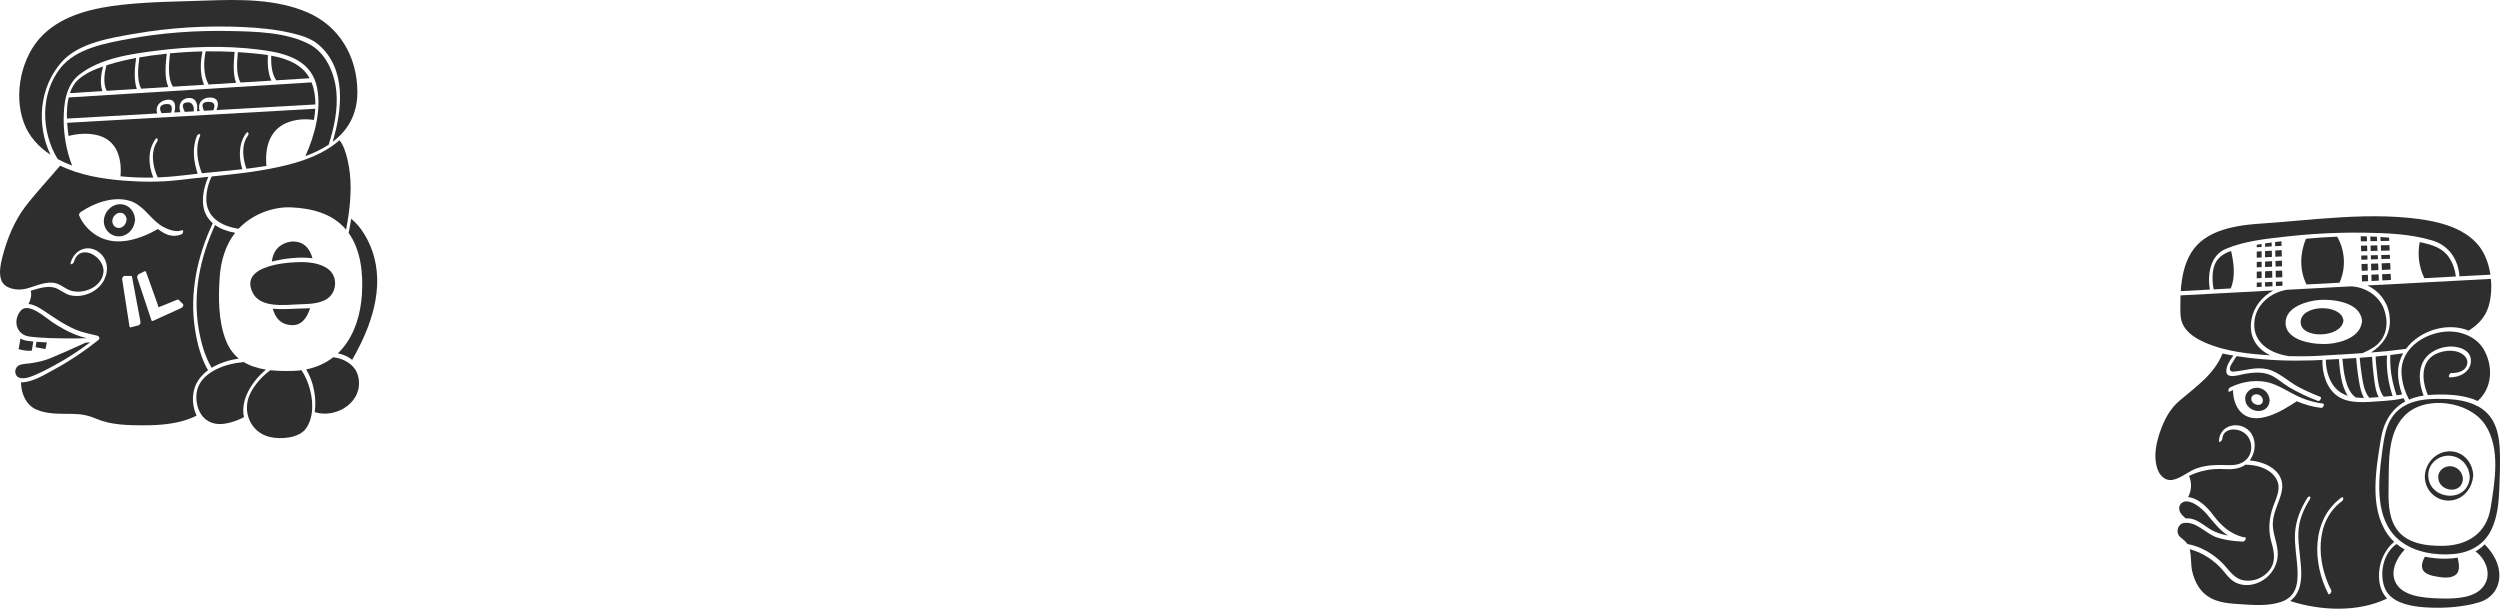
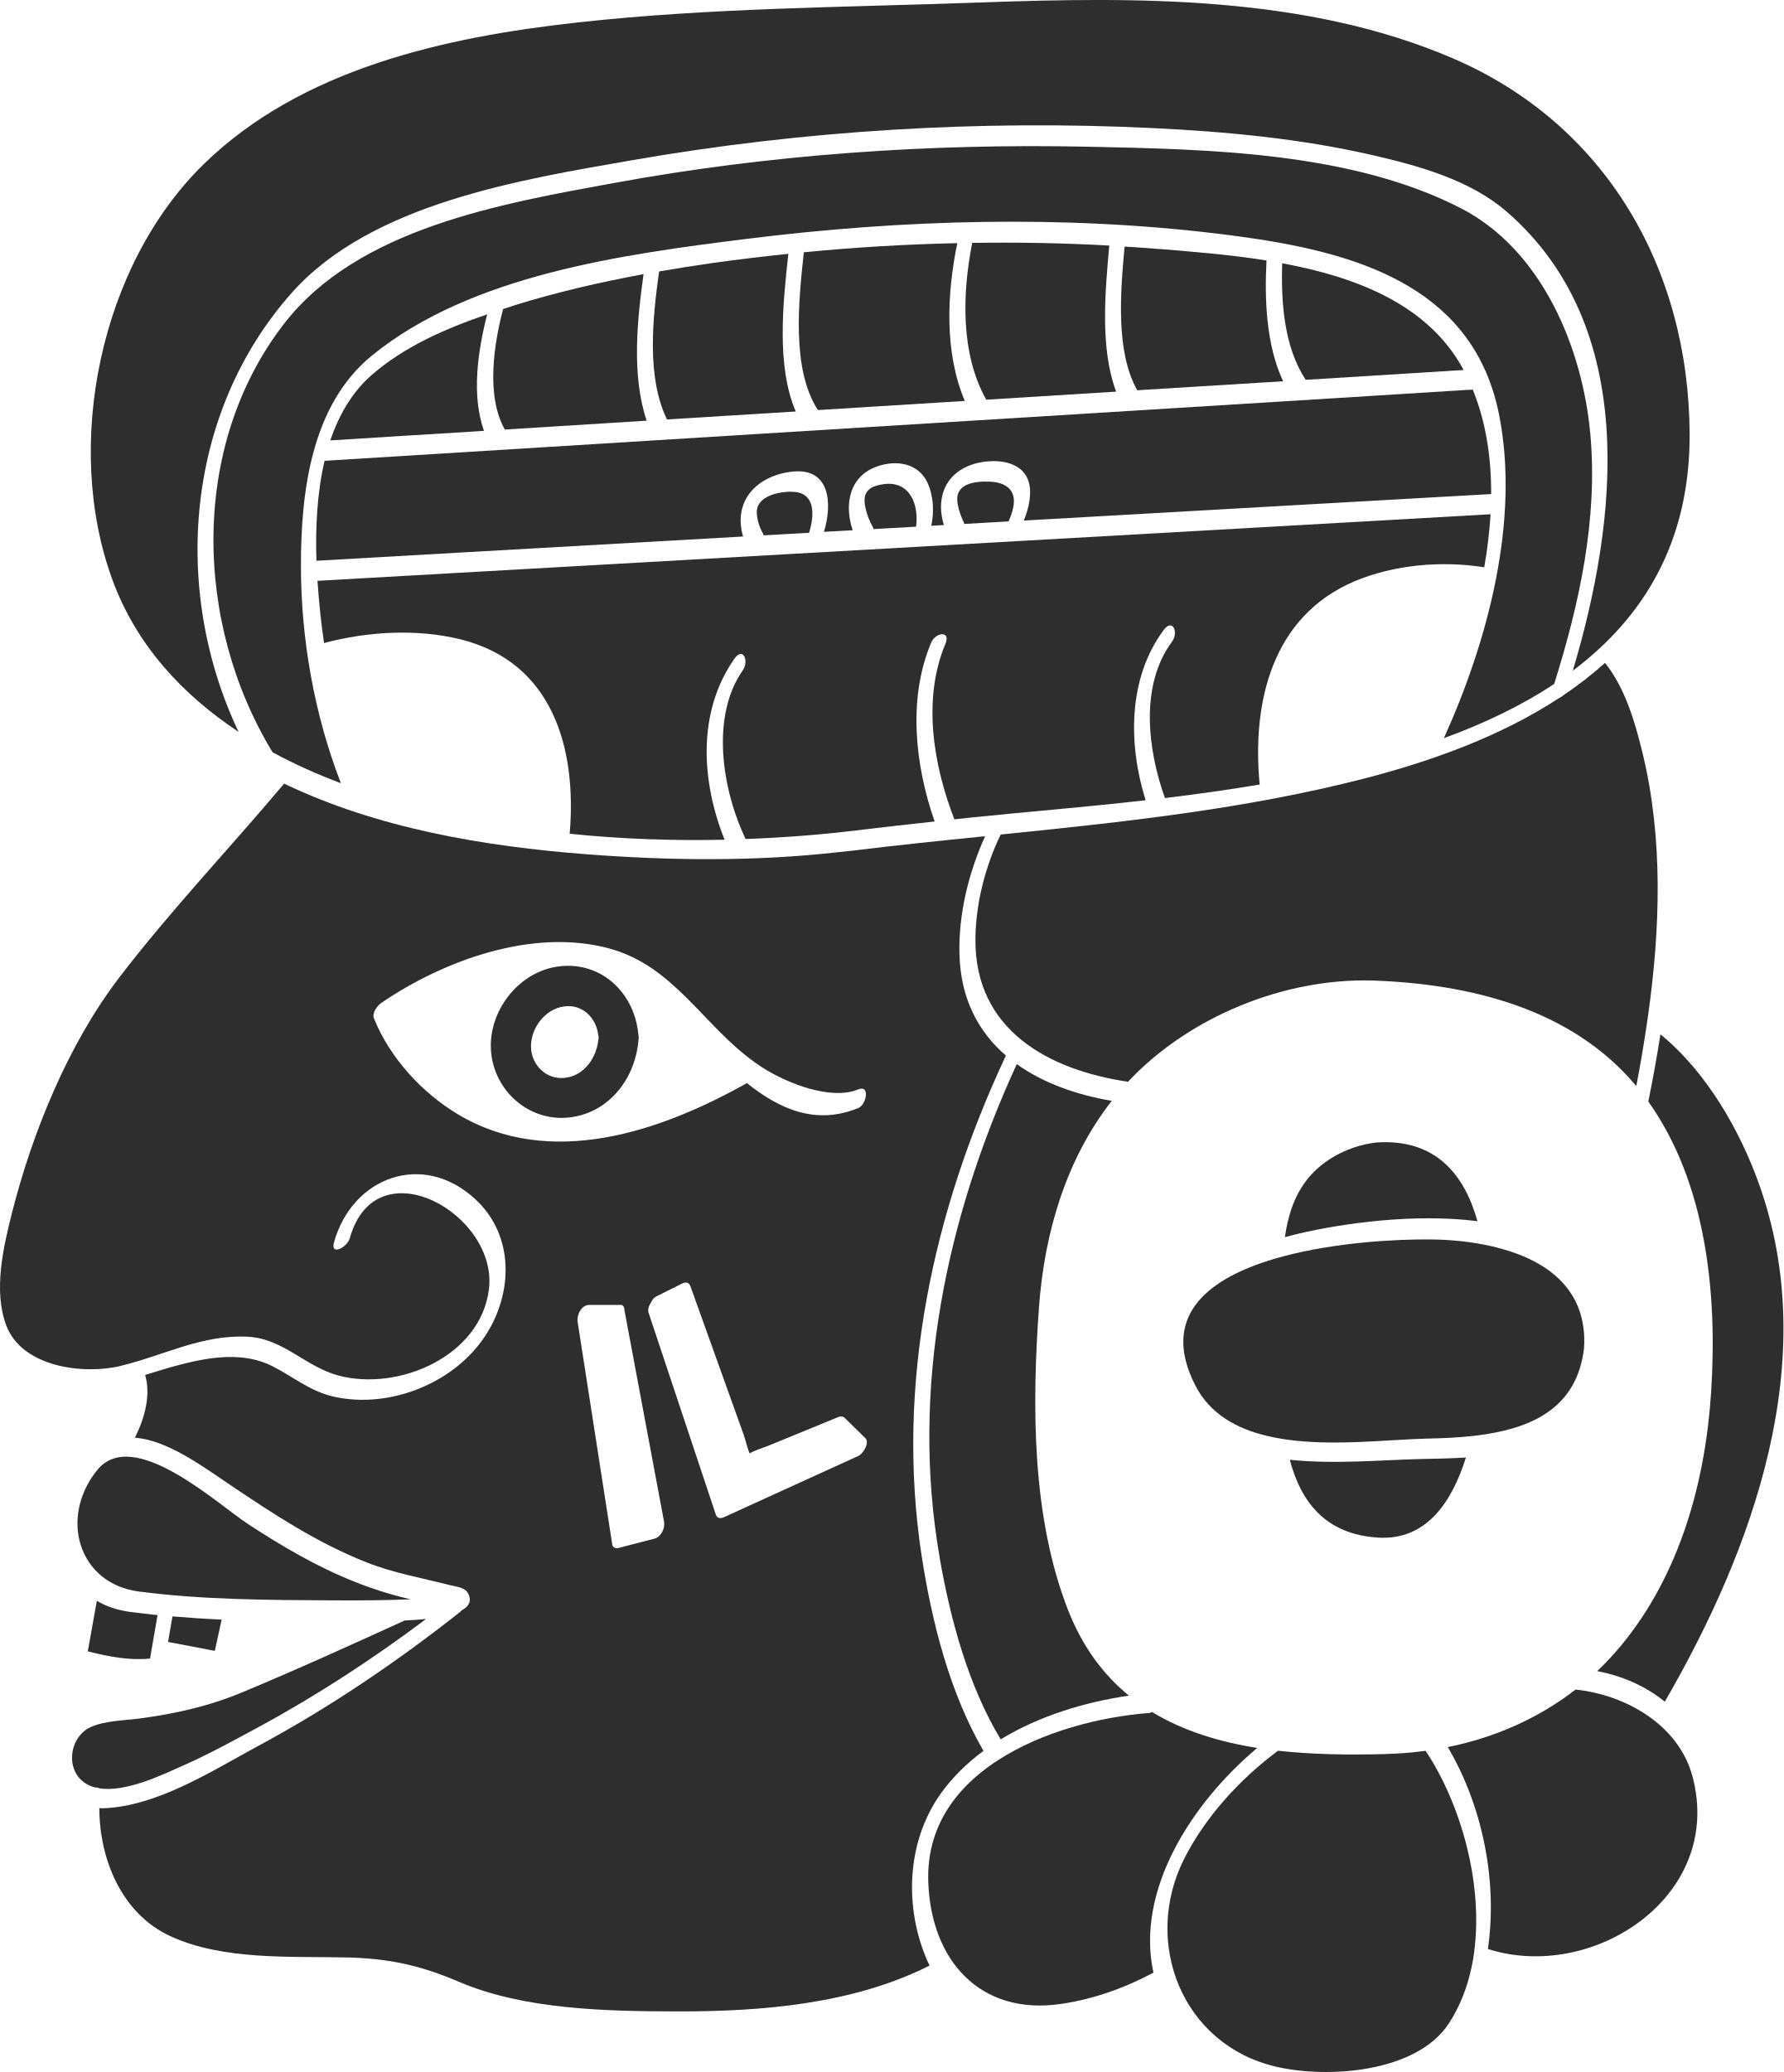
- <svg xmlns="http://www.w3.org/2000/svg" id="Layer_1" version="1.1" viewBox="0 0 1814.68 441.84">
+ <svg xmlns="http://www.w3.org/2000/svg" id="Layer_1" version="1.1" viewBox="0 0 273.81 318.03">
  <defs>
    <style>
      .st0 {
        fill: #2d2e2d;
      }
    </style>
  </defs>
-   <path class="st0" d="M1586.6,376.34c8.44-.85,14.2,6.76,21.38,9.72,2.91,1.22,6.02,2.07,9.22,2.67-5.69-3.72-9.85-8.93-14.69-14.77-3.24-3.91-9.84-9.96-15.36-10.02-4.6-.05-6.82,4.5-4.33,8.39.97,1.53,2.36,2.9,3.79,4.01Z" />
-   <path class="st0" d="M1606.19,198.17c-.38,3.92-.16,8.02.65,11.89,1.21-.07,2.43-.14,3.64-.2,2.91-.16,5.8-.31,8.71-.47,3.64-8.07,2.26-18.78.3-27.21-8.04,2.61-12.46,7.3-13.31,15.99Z" />
-   <path class="st0" d="M1641.64,177.1c-1.17.2-2.36.39-3.53.6v1.78c1.18-.07,2.36-.13,3.53-.2v-2.18Z" />
-   <path class="st0" d="M1641.64,182.37c-1.17.06-2.34.13-3.53.2v4.48c1.18-.06,2.36-.11,3.53-.18v-4.49Z" />
-   <path class="st0" d="M1641.64,189.96c-1.17.07-2.34.13-3.53.18v3.92c1.18-.05,2.36-.09,3.53-.15v-3.95Z" />
-   <path class="st0" d="M1641.64,197.01c-1.17.06-2.34.1-3.53.15v4.83c1.18-.05,2.36-.09,3.53-.14v-4.84Z" />
-   <path class="st0" d="M1638.12,208.4c1.18-.07,2.36-.13,3.53-.2v-3.25c-1.17.05-2.34.09-3.53.15v3.3Z" />
-   <path class="st0" d="M1644.14,176.69v2.45c1.61-.09,3.23-.18,4.84-.28-.02-.94-.03-1.9-.06-2.85-1.6.22-3.2.44-4.78.68Z" />
-   <path class="st0" d="M1644.14,186.74c1.66-.08,3.32-.17,4.99-.25-.03-1.52-.06-3.02-.09-4.53-1.63.09-3.26.18-4.9.28v4.5Z" />
-   <path class="st0" d="M1644.14,193.81c1.7-.07,3.41-.14,5.11-.22-.02-1.33-.05-2.68-.07-4.01-1.69.08-3.37.17-5.05.25v3.98Z" />
-   <path class="st0" d="M1644.14,201.75c1.76-.07,3.5-.15,5.26-.22-.02-1.61-.06-3.22-.09-4.84-1.72.08-3.45.15-5.17.22v4.84Z" />
-   <path class="st0" d="M1644.14,208.08c1.79-.09,3.59-.2,5.39-.29-.02-1.06-.05-2.1-.06-3.16-1.78.08-3.56.15-5.33.22v3.23Z" />
-   <path class="st0" d="M1600.08,248.44c4.3,1.92,8.79,3.44,13.39,4.65h.05c.13.05.24.08.37.1,3.22.84,6.48,1.54,9.78,2.11h.01c.13-.02.25,0,.34.06h.01c7.88,1.36,15.92,2.06,23.75,2.53-9.7-4.77-15.83-13.53-13.46-26.2,1.71-9.12,7.83-16.54,15.77-20.85-14.96.8-29.94,1.6-44.91,2.39-.03.01-.07.01-.1.01-7.43.39-14.87.78-22.3,1.18-.1,2.48-.14,4.98-.13,7.46.02,4.55-.23,9.32,1.78,13.53,3.02,6.31,9.49,10.29,15.65,13.02Z" />
-   <path class="st0" d="M1629.71,421.39c6.08.75,12.42-1.74,16.55-6.21,5.99-6.49,4.76-13.85,2.53-21.54-2.2-7.61-1.92-15.33.22-22.9,2.29-8.14,8.33-16.46,2.42-24.5-4.88-6.64-13.74-8.85-21.56-8.94-4.3,3.16-9.77,3.54-15.5,3.2-9.35-.57-17.43,1.22-25.4,4.91,2.16,5.02,1.84,10.64-.68,15.47t-.01.02c.72,0,1.45.09,2.17.28,6.78,1.8,12.32,7.7,16.39,13.14,5.61,7.48,12.08,13.11,21.29,15.58h.03c.44.02.87.03,1.31.05,1.48.03.15,3.19-1.2,3.16-.36-.01-.7-.02-1.05-.03-.06,0-.1,0-.16-.01-.02,0-.03.01-.06,0-.02,0-.05-.01-.07-.01-5.86-.23-11.85-1.1-17.44-2.84-8.08-2.51-14.8-11.6-23.8-10.65-.01,0-.01.01-.01.01-.07.02-.14.03-.21.03-.03,0-.08-.01-.11-.01s-.08.01-.12.01c-3.92.54-5.87,5.62-3.75,8.98.72,1.16,1.92,1.9,2.93,2.77,1.31,1.1,2.49,2.18,3.39,3.54,9.53,1.67,18.78,7.15,25.48,13.95,5.25,5.32,8.24,11.56,16.4,12.56Z" />
-   <path class="st0" d="M1651.42,175.69c.02,1.01.05,2.02.06,3.03,1.55-.08,3.1-.17,4.64-.25-.02-1.11-.04-2.23-.08-3.34-1.54.18-3.08.37-4.62.56Z" />
-   <path class="st0" d="M1651.54,181.82c.03,1.51.06,3.02.09,4.54,1.56-.08,3.11-.16,4.68-.24-.03-1.53-.07-3.05-.11-4.56-1.55.08-3.1.17-4.65.26Z" />
-   <path class="st0" d="M1651.69,189.44c.02,1.36.05,2.7.08,4.05,1.56-.07,3.14-.13,4.71-.2-.03-1.37-.07-2.72-.1-4.09-1.56.08-3.13.16-4.69.24Z" />
-   <path class="st0" d="M1651.83,196.59c.02,1.61.06,3.23.09,4.84,1.59-.06,3.16-.13,4.75-.2-.03-1.61-.08-3.23-.12-4.84-1.57.07-3.15.13-4.72.2Z" />
-   <path class="st0" d="M1656.81,207.4c-.02-1.02-.05-2.05-.08-3.07-1.59.07-3.17.14-4.76.2.02,1.05.03,2.09.06,3.13,1.6-.08,3.18-.16,4.78-.25Z" />
-   <path class="st0" d="M1698.16,205.21c4.83-10.43,4.17-23.29-1.61-33.3-.02-.05-.03-.09-.05-.14-7.61.31-15.17.85-22.65,1.53-4.47,10.47-4.79,23,.4,33.18,7.96-.41,15.94-.84,23.9-1.26Z" />
-   <path class="st0" d="M1699.38,285.11c1.49.92,3.11,1.63,4.81,2.17,0,.01.01.01.02.01-4.9-7.23-5.84-18.82-6.5-26.68-3.17.17-6.32.33-9.47.49.01,8.98,3.3,19.16,11.14,24.01Z" />
-   <path class="st0" d="M1709.63,288.26c.08.06.14.13.2.21,1.99.24,4.06.35,6.13.35-2.7-4.76-3.46-11.01-4.24-16.16-.64-4.23-1.14-8.5-1.44-12.79-3.32.22-6.63.41-9.95.6t-.01.01c.76,8.87,2.16,22.51,9.32,27.79Z" />
-   <path class="st0" d="M1713.58,171.5c.03,1.23.07,2.46.1,3.7,1.48-.03,2.97-.06,4.45-.09-.02-1.17-.06-2.34-.09-3.53-1.48-.03-2.98-.07-4.46-.08Z" />
-   <path class="st0" d="M1713.77,178.33c.05,1.34.08,2.69.12,4.05,1.48-.03,2.97-.08,4.45-.12-.03-1.33-.07-2.68-.12-4.01-1.48.02-2.97.06-4.45.08Z" />
-   <path class="st0" d="M1713.98,185.49c.02,1.02.06,2.03.08,3.06,1.48-.06,2.95-.1,4.44-.15-.03-1.01-.06-2.01-.08-3.01-1.48.03-2.95.07-4.44.1Z" />
-   <path class="st0" d="M1714.15,191.64c.05,1.64.09,3.29.14,4.93,1.47-.06,2.94-.13,4.41-.18-.05-1.63-.08-3.26-.13-4.9-1.47.06-2.95.1-4.43.15Z" />
-   <path class="st0" d="M1718.91,204.1c-.05-1.54-.08-3.08-.13-4.61-1.47.06-2.93.13-4.4.18.05,1.55.09,3.1.13,4.65,1.47-.08,2.93-.15,4.4-.23Z" />
-   <path class="st0" d="M1719.74,288.72c2.34-.1,4.67-.29,6.87-.47-2.39-4.45-2.91-10.39-3.53-15.01-.63-4.71-1.07-9.48-1.29-14.24-2.72.23-5.45.44-8.17.63-.25.02-.52.03-.78.06.29,3.65.71,7.3,1.25,10.91.89,5.77,1.69,13.17,5.5,17.86.06.08.1.17.14.26Z" />
-   <path class="st0" d="M1720.57,171.65c.02,1.14.06,2.28.09,3.41,1.61-.02,3.22-.06,4.83-.08-.05-1.05-.09-2.08-.14-3.11-1.59-.08-3.18-.16-4.78-.22Z" />
-   <path class="st0" d="M1720.74,178.2c.03,1.33.07,2.67.1,4,1.66-.05,3.31-.08,4.95-.13-.06-1.32-.12-2.64-.17-3.96-1.63.03-3.25.06-4.88.09Z" />
-   <path class="st0" d="M1720.93,185.31c.02,1,.06,2,.08,2.99,1.69-.06,3.38-.11,5.07-.17-.05-.98-.09-1.95-.14-2.93-1.67.03-3.33.08-5.01.12Z" />
-   <path class="st0" d="M1721.09,191.42c.05,1.62.08,3.24.13,4.87,1.74-.08,3.47-.15,5.21-.23-.07-1.61-.14-3.22-.21-4.83-1.71.07-3.41.13-5.13.18Z" />
-   <path class="st0" d="M1726.77,203.69c-.07-1.52-.14-3.02-.21-4.53-1.75.07-3.5.15-5.26.22.04,1.53.08,3.06.13,4.59,1.78-.09,3.56-.18,5.34-.28Z" />
-   <path class="st0" d="M1700.95,233.16c.07-.22.1-.42.08-.62-.01-.06-.03-.11-.03-.17-.01-.06-.02-.13-.03-.17-2.08-11.94-30.82-11.16-30.99,1.53-.16,12.48,29.05,11.7,30.98-.56Z" />
-   <path class="st0" d="M1636.59,231.95c-2.45,15.85,10.15,24.22,24.28,26.47.1.01.2.06.27.09h.03c6.9.2,13.81.17,20.69-.18h.05c8.04-.4,16.09-.86,24.14-1.4,2.92-.2,5.87-.39,8.83-.6,3.98-1.75,7.87-3.59,11.09-6.62,7.07-6.65,7.75-16.9,4.38-25.65-3.72-9.69-13.85-15.95-24.11-16.19-11.07.6-22.12,1.18-33.19,1.77-.18.08-.36.1-.51.02-4.22.23-8.42.45-12.64.68-11.28,1.93-21.5,9.94-23.32,21.62ZM1683.46,217.73c10.07-.79,29.59,1.64,31.01,14.69.06.13.08.31.07.55,0,.13-.01.24-.05.37-1.04,11.28-14.88,15.5-24.39,16.26-9.5.75-31.02-1.7-31.07-15.24-.06-11.53,15.51-15.92,24.43-16.63Z" />
-   <path class="st0" d="M1730.47,287.94c2.05-.15,4.14-.32,6.22-.55-2.63-7.98-4.17-16.57-4.17-25.04,0-1.47.05-2.93.14-4.39-2.76.3-5.53.57-8.3.83.18,3.54.49,7.08.92,10.61.68,5.7,1.14,13.88,5.01,18.56.07,0,.13-.01.18-.01Z" />
-   <path class="st0" d="M1727.9,172.01c.04.98.09,1.95.14,2.93,2.08-.05,4.17-.08,6.26-.11-.03-.78-.07-1.55-.1-2.33-2.09-.18-4.19-.36-6.3-.48Z" />
-   <path class="st0" d="M1728.18,178.06c.06,1.32.12,2.63.17,3.95,2.08-.06,4.16-.1,6.25-.16-.06-1.3-.11-2.61-.17-3.91-2.08.03-4.17.08-6.25.11Z" />
-   <path class="st0" d="M1728.49,185.13c.05.98.08,1.94.13,2.91l6.24-.21c-.05-.95-.08-1.91-.13-2.85-2.08.05-4.16.1-6.24.15Z" />
-   <path class="st0" d="M1728.75,191.15c.07,1.6.14,3.19.21,4.8,2.08-.09,4.15-.18,6.23-.28-.07-1.57-.14-3.16-.21-4.75-2.07.08-4.15.15-6.23.22Z" />
-   <path class="st0" d="M1732.47,203.38c1.01-.06,2.03-.1,3.04-.16-.07-1.48-.13-2.95-.2-4.44-2.07.09-4.14.17-6.22.26.07,1.51.14,3,.21,4.51,1.05-.06,2.1-.11,3.16-.17Z" />
-   <path class="st0" d="M1739.66,286.99c1.33-.18,2.65-.41,3.96-.69-1.97-5.25-3.06-10.93-2.94-16.38.09-4.91,1.44-9.43,3.69-13.45-3.09.45-6.18.85-9.3,1.2-.48,9.91,1.3,20.03,4.57,29.33,0-.01.01-.01.01-.01Z" />
-   <path class="st0" d="M1647.48,290.66c-.24-4.5-3.29-8.31-7.83-9.09-4.86-.82-9.89,2.53-9.93,7.71-.06,10.58,17.13,12.92,17.76,1.38ZM1638.65,286.27c2.23.39,3.8,2.25,3.93,4.49-.29,5.25-8.56,3.33-8.44-1.38.06-2.33,2.4-3.48,4.5-3.11Z" />
-   <path class="st0" d="M1576.9,348.35c3.17-.53,6.22-2.24,9.24-4.03.57-.34,1.14-.69,1.71-1.02,2.08-1.24,4.16-2.41,6.27-3.19,8.35-3.05,16.21-2.64,24.93-2.47,7.64.15,14.66-4.05,15.06-12.3.31-6.39-3.53-11.81-9.79-13.25-5.17-1.18-10.83.51-11.19,6.5-.08,1.29-2.61,3.38-2.48,1.38.84-13.83,19.62-15.09,24.7-3.11,2.26,5.34,1.41,11.76-1.79,16.54-.2.29-.39.57-.6.84,12,.87,26.11,8.03,23.34,22.12-1.53,7.77-5.87,14.36-6.48,22.51-.62,8.38,3.76,15.54,3.55,23.7-.22,9.18-6.37,17.39-14.87,20.65-4.16,1.6-8.8,1.97-13.1.68-5.54-1.67-8.27-5.63-11.82-9.84-6.01-7.11-14.89-13.05-24.16-15.42,1.3,4.99.69,10.83,1.8,15.82,1.56,6.96,4.79,13.62,10.69,17.9,7.68,5.6,17.61,5.77,26.72,6.37,8.91.57,18.57,1.09,27.16-1.83,10.49-3.56,12.31-12.28,11.94-22.41-.32-9.1-2.33-18.16-1.84-27.29.52-9.46,4.01-17.97,9.03-25.91,1.13-1.77,2.92-.75,1.79,1.03-4.57,7.24-7.85,14.87-8.34,23.5-.33,5.95.48,11.87,1.1,17.78,1,9.49,2.63,21.28-3.71,29.38-1,1.28-2.13,2.37-3.36,3.31,22.18,7.12,49.06,8.29,70.26-1.79-5.25-5.76-6.79-13.94-5.29-22.67,1.2-6.88,4.91-13.99,10.47-18.49-1.77-1.67-3.39-3.53-4.83-5.61-13.46-19.56-8.27-47.54-4.76-69.35,1.83-11.41,7.4-21.43,17.62-26.96-.4-.77-.78-1.56-1.13-2.37-5.04,1.2-10.32,1.71-15.49,2.06h-.01c-.14.05-.27.06-.4.02t-.01,0c-.39.03-.77.06-1.15.08-9.77.63-22.38,2.28-30.92-3.69-8.06-5.63-11.29-16.77-10.97-26.28-1.7.08-3.4.16-5.1.25h-.05c-.87.05-1.75.07-2.63.1-15.54.51-31.21-.02-46.63-1.99-2.49-.32-5.14-.67-7.87-1.08-1.06,1.43-2.03,2.92-2.91,4.46-.68,1.2-2.07,3.11-2.03,4.5.08,2.56,1.92,2.37,4.16,2.11,7.65-.84,14.89-3.34,22.66-1.68,8.65,1.85,15.65,9.17,23.43,13.19,5.01,2.6,10.19,4.96,15.48,6.95,1.25.47-.37,3.49-1.72,2.98-7.33-2.75-14.54-6.14-21.27-10.14-4.76-2.83-8.95-7.08-14.17-9-5.83-2.14-12.17-1.51-18.15-.44-3.65.64-13.24,4.18-12.99-2.41.14-3.73,2.75-7.68,5.16-10.91-2.59-.43-5.22-.92-7.86-1.52h-.01c-6.11,15.12-19.08,23.9-31.19,34.2-7.09,6.03-11.11,13.81-14.16,22.58-2.8,8.09-4.8,17.61-2.26,26.03,1.54,5.1,5.37,9.89,11.24,8.91ZM1699.4,361.27c1.82-1.33,1.89,1.52.68,2.4-20.28,14.97-18.46,44.47-7.89,64.81.62,1.21-1.48,3.88-2.14,2.61-11.47-22.09-12.51-53.67,9.35-69.82ZM1618.6,281.34c9.12-4.71,20.86-6.33,30.63-2.93,8.66,3.02,16.03,8.85,24.9,11.72,3.88,1.26,7.95,2.36,12.03,2.79,1.53.16.14,3.29-1.18,3.15-6.07-.64-12.09-2.4-17.82-4.8-10.07,6.65-29.68,19.03-40.68,7.77-3.92-4.01-5.6-10.3-5.61-15.9-.75.32-1.48.68-2.22,1.06-1.82.93-1.22-2.24-.05-2.85Z" />
-   <path class="st0" d="M1782.66,200.71c-.55-4.86-2.29-9.84-4.95-13.81-4.67-6.95-12.17-9.19-19.94-10.87-.45-.1-.91-.18-1.36-.28-1.77,8.75-.56,18.23,3.36,26.18,7.63-.41,15.26-.82,22.89-1.22Z" />
-   <path class="st0" d="M1767.72,405.21c-2.53-.24-5.06-.61-7.55-1.1-.88,1.51-1.6,3.16-1.94,4.84-1.3,6.44,4.23,8.45,9.55,9.41,4.34.79,10.48,1.84,14.41-.87,3.86-2.67,2.73-8.4,1.84-12.26-.02-.14-.02-.29,0-.44-5.36.91-10.94.93-16.31.43Z" />
-   <path class="st0" d="M1746.9,286.43c.54,1.25,1.13,2.47,1.77,3.64,3.43-1.48,6.98-2.39,10.58-2.92-2.68-6.91-3.94-15.25-1.45-22.21,2.86-8.01,11-12.56,19.16-13.33,6.78-.63,16.8,1.91,16.61,10.45-.17,8.02-8.33,11.99-15.35,11.85-1.49-.02-.16-3.17,1.18-3.15,4.24.08,9.64-1.05,11.23-5.62,1.26-3.62-.8-6.64-3.81-8.47-4.75-2.9-11.38-2.42-16.41-.69-13.65,4.68-12.93,19.59-8.07,30.79,2.46-.24,4.94-.34,7.43-.38h.01c9.37-.13,19.96.62,28.68,4.68,10.46-9.23,11.38-24.41,4.98-36.48-2.7-5.1-7.1-8.83-12.22-11.15-1.03-.47-2.11-.88-3.21-1.24-4.22-1.38-8.77-1.87-13.15-1.47-9.46.87-19.03,5.14-25.13,12.04-.92,1.03-1.77,2.14-2.52,3.3-2.76,4.24-4.3,9.26-4.01,14.92.25,4.96,1.47,10.14,3.44,14.87.16.11.24.32.25.57Z" />
-   <path class="st0" d="M1615.63,180.67c13.59-5.79,29.64-7.37,44.16-9,12.65-1.43,25.39-2.31,38.13-2.65.16-.06.32-.07.47-.01,5.99-.16,11.97-.21,17.96-.11,16.39.25,33.64.91,49.43,5.73,11.83,3.61,18.69,13.83,19.47,25.95,7.49-.4,14.97-.79,22.47-1.2-1.18-7.85-3.93-15.38-8.31-20.86-11.63-14.57-32.72-18.53-50.2-20.32-22.24-2.28-44.76-1.01-67,.72-9.94.78-19.87,1.72-29.81,2.54-10.8.87-21.66,1.18-32.27,3.6-9.39,2.14-18.86,5.87-25.56,13.05-6.55,7.01-9.49,16.38-10.85,25.68-.37,2.51-.62,5.01-.78,7.53,7.04-.37,14.09-.75,21.13-1.13-1.85-11.09.23-24.71,11.55-29.53Z" />
-   <path class="st0" d="M1758.55,205.08c-.18.08-.36.1-.51.03-13.23.7-26.45,1.4-39.67,2.1,8.22,3.73,14.35,11.31,15.93,20.66.3,1.8.45,3.53.45,5.18,0,10.15-5.49,17.57-13.7,22.8.75-.05,1.48-.1,2.23-.16h.01c.22-.1.41-.13.57-.05h.01c3.47-.29,6.95-.59,10.43-.94.28-.15.53-.2.7-.07,0,0,0-.01.01-.01,3.82-.39,7.63-.85,11.43-1.38,9.79-13.33,30.07-19.66,45.47-13.24,6.58-4.04,12-9.6,14.42-17.43,1.84-5.94,2.43-13.07,1.73-20.13-9.4.5-18.8,1-28.2,1.5-7.11.38-14.23.75-21.34,1.13Z" />
-   <path class="st0" d="M1803.09,395.56c-1.9,1.86-3.98,3.42-6.18,4.7h-.01c8.8,6.55,12.76,19.52,3.53,27.8-7.62,6.83-21.54,6.61-31.07,6.27-9.92-.33-26.17-1.49-30.79-12.19-3.5-8.1,1.21-17.21,6.95-23.26h0c-2.08-1.16-4.07-2.48-5.91-4-9.68,6.54-12.66,21.34-8.62,31.79,1.01,2.62,2.61,4.76,4.6,6.49.24.02.39.17.46.39,7.02,5.8,18.51,7.06,26.82,7.45,12.08.57,25.01-.36,36.66-3.8,8.49-2.51,14.14-9.25,14.63-18.21.52-9.27-4.31-17.48-10.62-23.87l-.45.45Z" />
-   <path class="st0" d="M1779.86,338.53c-4.91-.84-9.99,2.55-10.02,7.78-.06,10.7,17.3,13.03,17.93,1.39-.24-4.55-3.32-8.4-7.91-9.17Z" />
-   <path class="st0" d="M1776.4,327.7c-9.18.99-16.31,9.32-16.28,18.48.03,10.06,8.79,18.11,18.84,17.1,9.43-.95,15.7-9.16,16.25-18.19.02-.09.03-.2.02-.29.01-.18,0-.32-.03-.44-.69-9.77-8.57-17.76-18.79-16.66ZM1762.61,344.8c.03-9.18,8.87-15.46,17.57-13.74,7.36,1.44,12.22,7.81,12.56,15.12-.93,19.59-30.2,17.16-30.13-1.38Z" />
-   <path class="st0" d="M1797.82,294.5c-.47.18-.75-.03-.87-.43-8.62-4.1-19.14-4.65-28.36-4.54h-.01c-7.14.1-14.3.83-20.8,3.79-.01.01-.02.02-.03.02-.07.02-.15.06-.23.1-.85.39-1.68.82-2.5,1.3-13.12,7.58-14.4,22.25-16.2,35.83-2.64,20.03-4.77,46.3,12.08,60.96.05.02.07.05.1.08.33.3.68.59,1.02.86,10.58,8.47,25.89,10.87,39.07,9.68,11.71-1.07,21.88-6.59,27.19-17.35,4.53-9.2,5.49-19.88,5.91-29.99.37-9.22.72-18.57.36-27.79-.37-9.43-2.02-19.44-8.71-26.6-2.33-2.49-5.05-4.44-8-5.93ZM1807.84,368.79c-2.99,18.55-16.94,27.19-34.69,27.42-12.62.15-27.53-1.78-34.54-13.73-5.16-8.79-4.98-19.73-4.79-29.59.31-16.81-1.13-38.23,11.68-51.24,14.86-15.11,46.83-10.6,58.33,6.56,11.45,17.08,7.07,41.62,4.02,60.59Z" />
-   <path class="st0" d="M14.88,245.7c-.46,2.59-.93,5.17-1.39,7.76,3.2.82,6.3,1.42,9.56,1.11.03-.2.07-.38.1-.57,0-.15.03-.3.07-.45.33-1.88.65-3.77.98-5.65-1.37-.14-2.72-.29-4.09-.47-2.07-.26-3.8-.87-5.23-1.72Z" />
-   <path class="st0" d="M32.99,253.38c.34-1.6.7-3.19,1.05-4.79-2.53-.11-5.05-.28-7.55-.49-.23,1.31-.46,2.61-.68,3.92,2.39.46,4.78.91,7.18,1.37Z" />
-   <path class="st0" d="M63.03,245.47c-2.9-.66-5.73-1.56-8.48-2.65-5.84-2.3-11.26-5.49-16.5-8.92-4.76-3.13-17.64-15.07-23.13-8.24-5.87,7.27-2.88,17.4,6.39,18.62,9.85,1.28,19.94,1.31,29.86,1.36,3.95.02,7.92,0,11.87-.16Z" />
-   <path class="st0" d="M28.25,270.94c4-1.78,7.84-3.9,11.69-5.98,8.89-4.83,17.39-10.39,25.48-16.46-1.09.11-2.21.18-3.29.23-8.3,3.78-16.59,7.56-25.02,11.06-5.09,2.11-10.19,3.25-15.66,3.98-2.39.32-5.32.32-7.54,1.33-3.25,1.47-4.03,6.68-.64,8.71.45.26.94.45,1.47.57.17-.03.32-.01.44.09,4.13.72,9.96-2.15,13.08-3.54Z" />
-   <path class="st0" d="M57.07,57.56c-3.02,2.64-5.03,6.14-6.35,10.04,7.15-.45,14.28-.9,21.43-1.33.71-.05,1.44-.09,2.16-.14-1.94-5.5-.95-12.23.49-17.88-6.34,2.16-12.73,4.94-17.73,9.31Z" />
-   <path class="st0" d="M79.02,46.86c-.59.18-1.17.38-1.77.57-1.39,5.29-2.68,13.27.26,18.5,7.26-.45,14.51-.91,21.78-1.36-2.33-6.9-1.47-15.36-.48-22.49-6.68,1.23-13.31,2.76-19.79,4.77Z" />
-   <path class="st0" d="M109.59,40.34c-2.79.4-5.6.84-8.39,1.32-1.01,7.22-1.95,16.24,1.21,22.72,6.58-.4,13.18-.82,19.77-1.22-3.03-7.02-1.94-16.81-1.14-24.2-3.83.4-7.64.85-11.45,1.38Z" />
-   <path class="st0" d="M116.2,78.55c-.01,1.13.39,2.37.93,3.3.06.1.09.21.11.32,2.32-.13,4.65-.26,6.98-.39.74-2.33,1.11-5.88-2.07-6.26-2.02-.23-5.92.45-5.95,3.03Z" />
-   <path class="st0" d="M135.58,74.33c-2.34.34-3.21,1.33-2.7,3.62.22,1.02.61,2.05,1.13,2.94.06.09.09.21.11.32,2.17-.13,4.36-.25,6.53-.37.45-3.39-.93-7.12-5.07-6.52Z" />
-   <path class="st0" d="M123.42,38.72c-.83,7.57-1.9,17.98,2.16,24.22,7.52-.46,15.03-.93,22.55-1.4-3.14-7.42-2.77-16.41-1.15-24.22-7.87.17-15.73.64-23.56,1.4Z" />
-   <path class="st0" d="M18.47,209.66c6.7-1.59,12.5-4.87,19.66-4.48,5.36.29,8.83,4.62,13.84,5.95,9.23,2.46,21.83-2.96,23.1-13.23,1.44-11.57-17.36-22.16-21.36-7.84-.39,1.39-3.02,2.77-2.42.62,2.8-10.02,13.65-14.09,21.73-6.58,6,5.57,5.77,14.45,1.48,20.95-4.77,7.26-14.62,11.2-23.13,9.35-3.65-.78-6.25-3.02-9.49-4.68-4.36-2.24-9.48-1.48-14.09-.29-1.92.49-3.73,1.07-5.5,1.61.92,3.13-.1,6.7-1.57,9.64,4.96.33,10.46,4.44,14.78,7.34,6.61,4.46,13.33,8.85,20.79,11.79,4.13,1.63,8.35,2.36,12.62,3.45.77.2,2.38.36,2.85,1.13.77,1.23.3,2.13-.85,2.77-.08.09-.16.17-.24.24-9.72,7.67-20.03,14.66-30.94,20.54-7.16,3.85-15.59,9.35-23.96,9.61-.17.01-.33-.02-.51-.02.02,7.89,3.44,16.2,10.88,19.64,8.16,3.76,18.39,3.07,27.16,3.28,6.45.15,11.28,1.22,17.1,3.71,10.07,4.32,22.8,4.55,33.56,4.57,12.93.03,27.03-1.11,38.77-7.04-.1-.21-.21-.4-.3-.61-3.62-8.19-3.29-18.26,1.93-25.67,1.82-2.57,4.08-4.78,6.64-6.67-5.21-8.96-7.94-19.85-9.49-29.9-4.05-26.37,1.71-52.89,12.93-76.82-4.22-3.64-6.96-8.72-7.13-15.57-.16-6.09,1.39-12.48,3.94-18.1-6.84.69-13.66,1.39-20.46,2.23-.7.08-1.41.14-2.11.22-12.72,1.45-25.86,1.3-38.6.32-15.69-1.2-32.09-3.96-46.45-10.84-8.37,9.95-17.47,19.5-25.35,29.81-7.83,10.25-13.32,23.77-16.46,36.19-1.32,5.25-2.85,11.89-.84,17.18,2.41,6.34,11.68,7.57,17.5,6.21ZM100.47,236.17c-1.85.47-3.7.95-5.56,1.44-.38.09-.84-.09-.9-.53-1.77-11.39-3.55-22.79-5.32-34.19-.16-1.05.57-2.6,1.79-2.6h4.77c.15-.02.29.01.39.13.17.14.24.37.23.64,2.02,10.84,4.06,21.69,6.09,32.52.18.99-.46,2.32-1.49,2.59ZM131.81,223.46c-6.9,3.14-13.79,6.29-20.67,9.42-.51.22-1.02.21-1.23-.4l-10.34-31.03c-.15-.45.07-1.08.42-1.6.18-.38.45-.7.76-.85,1.33-.67,2.68-1.33,4.02-2.01.49-.25,1.01-.18,1.22.39,2.73,7.63,5.47,15.26,8.21,22.88.29.82.51,1.93.9,2.82.85-.51,1.96-.8,2.88-1.18,3.54-1.45,7.09-2.91,10.64-4.36.44-.18.72-.23,1.09.11,1.05,1.03,2.09,2.06,3.14,3.08.74.71-.36,2.41-1.03,2.72ZM58.6,153.9c9.65-6.56,23.23-11.45,34.84-8.35,10.03,2.67,14.51,11.86,22.48,17.53.01.01.03.01.05.03.34.24.68.48,1.03.71,3.96,2.54,10.65,5.09,14.74,3.4,1.9-.79,1.29,2.33.06,2.84-6.5,2.68-12.08.22-17.12-3.82-13.26,7.46-30.22,13.27-44.39,4.78-5.52-3.31-10.42-8.65-12.86-14.68-.36-.88.52-2,1.17-2.45Z" />
-   <path class="st0" d="M87.39,171.52c6.19-.69,10.2-6.07,10.65-11.97.02-.1.03-.21.02-.31.01-.2-.01-.33-.05-.46-.55-6.23-5.54-11.23-12.12-10.46-5.95.7-10.57,6.34-10.53,12.27.06,6.39,5.56,11.64,12.02,10.93ZM91.86,158.9c.03.1.06.22.06.36s-.02.28-.06.41c-.31,2.77-2.21,5.46-5.15,5.77-2.86.31-5.15-2-5.18-4.8-.03-2.85,2.17-5.77,5.06-6.16,2.86-.4,4.96,1.75,5.27,4.42Z" />
-   <path class="st0" d="M146.98,76.92c.09,1.07.59,2.47.97,3.18.05.1.08.21.09.32,2.28-.13,4.54-.25,6.8-.39.08-.16.17-.39.2-.45.29-.72.53-1.47.61-2.24.23-2.36-1.49-3.32-3.67-3.41-2.21-.09-5.24.23-5,2.99Z" />
-   <path class="st0" d="M144.29,239.22c1.65,9.38,4.36,19.49,9.35,27.75,5.91-3.6,12.95-5.73,19.69-6.71-3.9-3.18-7.11-7.44-9.34-13.12-5.61-14.33-5.55-31.42-4.47-46.51.83-11.35,4.13-22.66,11.17-31.66-5.42-.93-10.53-2.73-14.58-5.64-10.89,23.7-16.38,49.93-11.81,75.89Z" />
-   <path class="st0" d="M149.27,37.27c-1.55,7.87-1.79,17.04,2.15,24.08,6.65-.41,13.3-.83,19.95-1.24-2.53-6.71-1.67-15.53-1.06-22.42-6.99-.39-14.02-.52-21.04-.41Z" />
-   <path class="st0" d="M193.04,268.29c-5.86-.92-11.38-2.61-16.17-5.52-.15.09-.31.15-.48.16-7.48.57-16.41,2.85-23.24,7.29-.13.1-.26.2-.39.25-6.17,4.14-10.5,10.11-10.24,18.32.39,12.09,7.93,20.55,20.24,18.81,4.94-.69,9.89-2.44,14.33-4.82-2.76-12.68,5.9-26.08,15.95-34.5Z" />
-   <path class="st0" d="M178.23,38.24c-1.85-.16-3.71-.26-5.57-.39-.64,7.09-1.39,16.11,1.94,22.05,7.47-.46,14.93-.92,22.4-1.38-2.61-5.57-2.86-12.56-2.55-18.54-5.63-.9-11.26-1.33-16.21-1.75Z" />
-   <path class="st0" d="M224.72,56.8c-5.38-10.04-16.46-14.28-27.86-16.39-.2,6.06.31,12.91,3.61,17.89,8.08-.51,16.16-1.01,24.25-1.51Z" />
-   <path class="st0" d="M212.72,269.23c-5.49.14-11.1.09-16.5-.51-5.85,4.33-11.19,10.18-14.45,16.66-6.41,12.81-.26,28.44,14.08,31.82,7.93,1.86,21.62.97,26.59-6.62,1.71-2.61,2.85-5.57,3.51-8.73.15-.71.28-1.42.37-2.16h0c1.45-10.64-2.1-22.96-7.45-30.96-2.02.28-4.08.44-6.15.49Z" />
-   <path class="st0" d="M146.53,125.76c.93-.09,1.86-.2,2.79-.3,7.71-.8,16.87-1.53,26.57-2.63-2.67-8.55-2.76-18.69,2.78-26.14,1.38-1.85,2.31.39,1.28,1.79-4.98,6.69-3.75,16.63-1.09,24.01,4.77-.57,9.65-1.25,14.54-2.07-1.21-12.6,1.88-25.83,14.59-31.21,6.06-2.55,13.35-3.17,19.89-2.14.47-2.71.8-5.44.97-8.14-7.49.43-14.99.85-22.48,1.28-52.54,2.98-105.08,5.95-157.62,8.94.12,1.8.28,3.54.45,5.17.15,1.45.34,2.92.56,4.38,6.69-1.79,14.31-2.22,20.98-.56,14.11,3.52,17.85,16.69,16.73,29.83,7.89.82,15.87,1.09,23.78.92-3.57-8.95-4.25-19.56,1.52-27.8,1.33-1.88,2.26.38,1.28,1.79-4.91,6.99-3.27,18.12.43,25.9,5.71-.21,11.37-.64,16.9-1.31,4.03-.49,8.08-.94,12.12-1.38-3.02-8.65-4.14-18.86-.54-27.44.68-1.62,3.08-1.92,2.18.2-3.55,8.48-1.83,18.64,1.39,26.91Z" />
-   <path class="st0" d="M228.94,75.84c.02-5.63-.8-11.08-2.83-16.05-7.23.45-14.47.9-21.7,1.36-51.53,3.19-103.05,6.39-154.57,9.58-1.16,4.94-1.41,10.3-1.25,15.34,7.49-.43,14.97-.85,22.46-1.28,14.34-.82,28.69-1.63,43.04-2.44-.34-1.17-.47-2.4-.29-3.59.62-3.96,4.32-6.06,8.04-6.39,5.72-.49,5.93,5.11,4.67,9.26,1.47-.08,2.94-.16,4.41-.24-1.31-3.85-.61-8.32,3.84-9.83,2.93-.99,6.23-.47,7.63,2.51.94,1.99,1.05,4.46.6,6.63.64-.03,1.29-.07,1.93-.11-.37-1.2-.53-2.46-.39-3.69.43-3.82,3.61-5.83,7.21-6.09,3.32-.25,6.4.98,6.42,4.68,0,1.48-.39,3-.98,4.41,23.93-1.36,47.84-2.71,71.76-4.07Z" />
-   <path class="st0" d="M238.62,104.96c3.88-12.35,6.71-25.27,5.55-38.29-1.2-13.3-7.45-28.34-19.92-34.73-16.81-8.62-38.69-9.03-57.14-9.42-24.37-.52-48.99,1.18-72.97,5.59-17.17,3.15-39.18,6.92-50.52,21.58-14.46,18.7-13.85,45.9-1.76,65.78,3.38,1.83,6.91,3.4,10.49,4.75-4.09-10.5-6.14-22.23-6.14-33.34.01-11.41,1.57-24.78,10.99-32.38,15.24-12.35,38.57-15.47,57.32-17.82,23.95-3,48.63-3.71,72.62-.79,16.24,1.98,34.05,5.61,40.89,20.97.05.06.08.14.1.22.86,2,1.56,4.18,2.03,6.6,3.2,16.19-1.7,34.65-8.48,49.62,6.14-2.24,11.87-4.96,16.93-8.32Z" />
-   <path class="st0" d="M173.2,166.04c.09-.1.17-.2.26-.29,9.27-9.72,23.71-15.63,37.22-15.25h.03c15,.51,30.6,4.33,40.51,16.2.63-3.31,1.21-6.64,1.69-10.02v-.03c.03-.18.07-.38.09-.57,1.91-13.46,2.37-27.28-.8-40.42-1.11-4.61-2.68-10.08-5.78-13.91-2,1.79-4.13,3.45-6.38,4.95-.18.18-.38.31-.59.39-8.98,5.9-19.61,9.72-29.88,12.38-18.3,4.72-37.12,6.71-55.93,8.62-2.39,4.94-3.86,10.71-3.88,16.15-.06,13.79,11.12,19.98,23.43,21.8Z" />
-   <path class="st0" d="M36.64,112.34c-10.38-21.85-8.15-49.13,8.23-67.47,12.22-13.68,35.21-17.32,52.24-20.29,26.26-4.57,53.3-6.21,79.91-4.92,11.29.55,22.66,1.61,33.69,4.15,7.12,1.64,15.01,3.8,20.65,8.71,20.29,17.64,17.08,47.15,10.11,70.43,10.93-8.22,18.02-19.81,17.94-36.39-.13-25.31-12.87-47.53-36.36-57.61C200.57-.71,174.56-.48,150.55.38c-20.6.75-41.46.8-61.98,3.08-20.23,2.24-42.28,7.07-57.33,21.78-15.81,15.46-21.57,43.04-13.97,63.76,3.69,10.06,10.79,17.66,19.38,23.34Z" />
-   <path class="st0" d="M241.9,259.33c-5.76,4.46-12.46,7.38-19.62,8.83,5.3,8.98,7.68,20.49,6.16,30.99,16.11,5.15,36.31-8.09,31.41-26.48-2.1-7.88-10.19-12.53-17.95-13.34Z" />
-   <path class="st0" d="M198.03,224.07c1.68,6.41,5.46,11.48,13.63,11.94,7.4.41,11.26-5.52,13.41-12.3-2.34.16-4.75.18-7.15.24-5.57.13-13.03.83-19.89.11Z" />
-   <path class="st0" d="M226.84,187.46c-2-7.19-6.42-12.64-15.35-12.11-.02,0-.05.01-.08.01-3.45.38-6.91,1.88-9.42,4.27-2.91,2.76-4.17,6.38-4.71,10.27.71-.2,1.44-.38,2.15-.55,6.77-1.59,17.82-3.13,27.42-1.9Z" />
-   <path class="st0" d="M228.21,220.12c7.39-1.15,13.95-4.29,14.99-13.2.56-8.85-5.5-13.3-12.79-15.28-.91-.26-1.84-.47-2.78-.64-2.7-.52-5.47-.74-8.06-.76-5.26-.05-14.51.45-22.56,2.6-.8.21-1.59.44-2.37.69-9.52,3.05-16.43,8.73-11.12,19.12,2.23,4.36,6.3,6.63,11.07,7.76.91.21,1.84.39,2.79.53,7.4,1.07,15.87.01,21.73-.13,2.23-.05,4.57-.14,6.87-.39.75-.08,1.49-.17,2.23-.29Z" />
-   <path class="st0" d="M254.93,158.75c-.54,3.48-1.18,6.93-1.86,10.33,8.95,12.56,10.61,29.6,9.64,44.57-.88,13.84-4.82,28.02-13.78,38.87-1.17,1.41-2.41,2.75-3.71,3.98,3.94.74,7.5,2.36,10.38,4.69,13.65-23.59,24.1-52.46,14.48-79.41-2.96-8.31-8.09-17.26-15.15-23.02Z" />
+   <path class="st0" d="M14.87,245.7c-.46,2.59-.93,5.17-1.39,7.76,3.2.82,6.3,1.42,9.56,1.11.03-.2.07-.38.1-.57,0-.15.03-.3.07-.45.33-1.88.65-3.77.98-5.65-1.37-.14-2.72-.29-4.09-.47-2.07-.26-3.8-.87-5.23-1.72h0Z" />
+   <path class="st0" d="M32.98,253.38c.34-1.6.7-3.19,1.05-4.79-2.53-.11-5.05-.28-7.55-.49-.23,1.31-.46,2.61-.68,3.92,2.39.46,4.78.91,7.18,1.37h0Z" />
+   <path class="st0" d="M63.02,245.47c-2.9-.66-5.73-1.56-8.48-2.65-5.84-2.3-11.26-5.49-16.5-8.92-4.76-3.13-17.64-15.07-23.13-8.24-5.87,7.27-2.88,17.4,6.39,18.62,9.85,1.28,19.94,1.31,29.86,1.36,3.95.02,7.92,0,11.87-.16h0Z" />
+   <path class="st0" d="M28.24,270.94c4-1.78,7.84-3.9,11.69-5.98,8.89-4.83,17.39-10.39,25.48-16.46-1.09.11-2.21.18-3.29.23-8.3,3.78-16.59,7.56-25.02,11.06-5.09,2.11-10.19,3.25-15.66,3.98-2.39.32-5.32.32-7.54,1.33-3.25,1.47-4.03,6.68-.64,8.71.45.26.94.45,1.47.57.17-.03.32-.01.44.09,4.13.72,9.96-2.15,13.08-3.54h0Z" />
+   <path class="st0" d="M57.06,57.56c-3.02,2.64-5.03,6.14-6.35,10.04,7.15-.45,14.28-.9,21.43-1.33.71-.05,1.44-.09,2.16-.14-1.94-5.5-.95-12.23.49-17.88-6.34,2.16-12.73,4.94-17.73,9.31Z" />
+   <path class="st0" d="M79.01,46.86c-.59.18-1.17.38-1.77.57-1.39,5.29-2.68,13.27.26,18.5,7.26-.45,14.51-.91,21.78-1.36-2.33-6.9-1.47-15.36-.48-22.49-6.68,1.23-13.31,2.76-19.79,4.77h0Z" />
+   <path class="st0" d="M109.58,40.34c-2.79.4-5.6.84-8.39,1.32-1.01,7.22-1.95,16.24,1.21,22.72,6.58-.4,13.18-.82,19.77-1.22-3.03-7.02-1.94-16.81-1.14-24.2-3.83.4-7.64.85-11.45,1.38Z" />
+   <path class="st0" d="M116.19,78.55c-.01,1.13.39,2.37.93,3.3.06.1.09.21.11.32,2.32-.13,4.65-.26,6.98-.39.74-2.33,1.11-5.88-2.07-6.26-2.02-.23-5.92.45-5.95,3.03Z" />
+   <path class="st0" d="M135.57,74.33c-2.34.34-3.21,1.33-2.7,3.62.22,1.02.61,2.05,1.13,2.94.06.09.09.21.11.32,2.17-.13,4.36-.25,6.53-.37.45-3.39-.93-7.12-5.07-6.52h0Z" />
+   <path class="st0" d="M123.41,38.72c-.83,7.57-1.9,17.98,2.16,24.22,7.52-.46,15.03-.93,22.55-1.4-3.14-7.42-2.77-16.41-1.15-24.22-7.87.17-15.73.64-23.56,1.4h0Z" />
+   <path class="st0" d="M18.46,209.66c6.7-1.59,12.5-4.87,19.66-4.48,5.36.29,8.83,4.62,13.84,5.95,9.23,2.46,21.83-2.96,23.1-13.23,1.44-11.57-17.36-22.16-21.36-7.84-.39,1.39-3.02,2.77-2.42.62,2.8-10.02,13.65-14.09,21.73-6.58,6,5.57,5.77,14.45,1.48,20.95-4.77,7.26-14.62,11.2-23.13,9.35-3.65-.78-6.25-3.02-9.49-4.68-4.36-2.24-9.48-1.48-14.09-.29-1.92.49-3.73,1.07-5.5,1.61.92,3.13-.1,6.7-1.57,9.64,4.96.33,10.46,4.44,14.78,7.34,6.61,4.46,13.33,8.85,20.79,11.79,4.13,1.63,8.35,2.36,12.62,3.45.77.2,2.38.36,2.85,1.13.77,1.23.3,2.13-.85,2.77-.08.09-.16.17-.24.24-9.72,7.67-20.03,14.66-30.94,20.54-7.16,3.85-15.59,9.35-23.96,9.61-.17.01-.33-.02-.51-.02.02,7.89,3.44,16.2,10.88,19.64,8.16,3.76,18.39,3.07,27.16,3.28,6.45.15,11.28,1.22,17.1,3.71,10.07,4.32,22.8,4.55,33.56,4.57,12.93.03,27.03-1.11,38.77-7.04-.1-.21-.21-.4-.3-.61-3.62-8.19-3.29-18.26,1.93-25.67,1.82-2.57,4.08-4.78,6.64-6.67-5.21-8.96-7.94-19.85-9.49-29.9-4.05-26.37,1.71-52.89,12.93-76.82-4.22-3.64-6.96-8.72-7.13-15.57-.16-6.09,1.39-12.48,3.94-18.1-6.84.69-13.66,1.39-20.46,2.23-.7.08-1.41.14-2.11.22-12.72,1.45-25.86,1.3-38.6.32-15.69-1.2-32.09-3.96-46.45-10.84-8.37,9.95-17.47,19.5-25.35,29.81-7.83,10.25-13.32,23.77-16.46,36.19-1.32,5.25-2.85,11.89-.84,17.18,2.41,6.34,11.68,7.57,17.5,6.21h-.01ZM100.46,236.17c-1.85.47-3.7.95-5.56,1.44-.38.09-.84-.09-.9-.53-1.77-11.39-3.55-22.79-5.32-34.19-.16-1.05.57-2.6,1.79-2.6h4.77c.15-.02.29,0,.39.13.17.14.24.37.23.64,2.02,10.84,4.06,21.69,6.09,32.52.18.99-.46,2.32-1.49,2.59ZM131.8,223.46c-6.9,3.14-13.79,6.29-20.67,9.42-.51.22-1.02.21-1.23-.4l-10.34-31.03c-.15-.45.07-1.08.42-1.6.18-.38.45-.7.76-.85,1.33-.67,2.68-1.33,4.02-2.01.49-.25,1.01-.18,1.22.39,2.73,7.63,5.47,15.26,8.21,22.88.29.82.51,1.93.9,2.82.85-.51,1.96-.8,2.88-1.18,3.54-1.45,7.09-2.91,10.64-4.36.44-.18.72-.23,1.09.11,1.05,1.03,2.09,2.06,3.14,3.08.74.71-.36,2.41-1.03,2.72h0ZM58.59,153.9c9.65-6.56,23.23-11.45,34.84-8.35,10.03,2.67,14.51,11.86,22.48,17.53.01,0,.03,0,.05.03.34.24.68.48,1.03.71,3.96,2.54,10.65,5.09,14.74,3.4,1.9-.79,1.29,2.33.06,2.84-6.5,2.68-12.08.22-17.12-3.82-13.26,7.46-30.22,13.27-44.39,4.78-5.52-3.31-10.42-8.65-12.86-14.68-.36-.88.52-2,1.17-2.45h0Z" />
+   <path class="st0" d="M87.38,171.52c6.19-.69,10.2-6.07,10.65-11.97.02-.1.03-.21.02-.31.01-.2-.01-.33-.05-.46-.55-6.23-5.54-11.23-12.12-10.46-5.95.7-10.57,6.34-10.53,12.27.06,6.39,5.56,11.64,12.02,10.93h.01ZM91.85,158.9c.03.1.06.22.06.36s-.02.28-.06.41c-.31,2.77-2.21,5.46-5.15,5.77-2.86.31-5.15-2-5.18-4.8-.03-2.85,2.17-5.77,5.06-6.16,2.86-.4,4.96,1.75,5.27,4.42Z" />
+   <path class="st0" d="M146.97,76.92c.09,1.07.59,2.47.97,3.18.05.1.08.21.09.32,2.28-.13,4.54-.25,6.8-.39.08-.16.17-.39.2-.45.29-.72.53-1.47.61-2.24.23-2.36-1.49-3.32-3.67-3.41-2.21-.09-5.24.23-5,2.99Z" />
+   <path class="st0" d="M144.28,239.22c1.65,9.38,4.36,19.49,9.35,27.75,5.91-3.6,12.95-5.73,19.69-6.71-3.9-3.18-7.11-7.44-9.34-13.12-5.61-14.33-5.55-31.42-4.47-46.51.83-11.35,4.13-22.66,11.17-31.66-5.42-.93-10.53-2.73-14.58-5.64-10.89,23.7-16.38,49.93-11.81,75.89h-.01Z" />
+   <path class="st0" d="M149.26,37.27c-1.55,7.87-1.79,17.04,2.15,24.08,6.65-.41,13.3-.83,19.95-1.24-2.53-6.71-1.67-15.53-1.06-22.42-6.99-.39-14.02-.52-21.04-.41h0Z" />
+   <path class="st0" d="M193.03,268.29c-5.86-.92-11.38-2.61-16.17-5.52-.15.09-.31.15-.48.16-7.48.57-16.41,2.85-23.24,7.29-.13.1-.26.2-.39.25-6.17,4.14-10.5,10.11-10.24,18.32.39,12.09,7.93,20.55,20.24,18.81,4.94-.69,9.89-2.44,14.33-4.82-2.76-12.68,5.9-26.08,15.95-34.5h0Z" />
+   <path class="st0" d="M178.22,38.24c-1.85-.16-3.71-.26-5.57-.39-.64,7.09-1.39,16.11,1.94,22.05,7.47-.46,14.93-.92,22.4-1.38-2.61-5.57-2.86-12.56-2.55-18.54-5.63-.9-11.26-1.33-16.21-1.75h0Z" />
+   <path class="st0" d="M224.71,56.8c-5.38-10.04-16.46-14.28-27.86-16.39-.2,6.06.31,12.91,3.61,17.89,8.08-.51,16.16-1.01,24.25-1.51h0Z" />
+   <path class="st0" d="M212.71,269.23c-5.49.14-11.1.09-16.5-.51-5.85,4.33-11.19,10.18-14.45,16.66-6.41,12.81-.26,28.44,14.08,31.82,7.93,1.86,21.62.97,26.59-6.62,1.71-2.61,2.85-5.57,3.51-8.73.15-.71.28-1.42.37-2.16h0c1.45-10.64-2.1-22.96-7.45-30.96-2.02.28-4.08.44-6.15.49h0Z" />
+   <path class="st0" d="M146.52,125.76c.93-.09,1.86-.2,2.79-.3,7.71-.8,16.87-1.53,26.57-2.63-2.67-8.55-2.76-18.69,2.78-26.14,1.38-1.85,2.31.39,1.28,1.79-4.98,6.69-3.75,16.63-1.09,24.01,4.77-.57,9.65-1.25,14.54-2.07-1.21-12.6,1.88-25.83,14.59-31.21,6.06-2.55,13.35-3.17,19.89-2.14.47-2.71.8-5.44.97-8.14-7.49.43-14.99.85-22.48,1.28-52.54,2.98-105.08,5.95-157.62,8.94.12,1.8.28,3.54.45,5.17.15,1.45.34,2.92.56,4.38,6.69-1.79,14.31-2.22,20.98-.56,14.11,3.52,17.85,16.69,16.73,29.83,7.89.82,15.87,1.09,23.78.92-3.57-8.95-4.25-19.56,1.52-27.8,1.33-1.88,2.26.38,1.28,1.79-4.91,6.99-3.27,18.12.43,25.9,5.71-.21,11.37-.64,16.9-1.31,4.03-.49,8.08-.94,12.12-1.38-3.02-8.65-4.14-18.86-.54-27.44.68-1.62,3.08-1.92,2.18.2-3.55,8.48-1.83,18.64,1.39,26.91h0Z" />
+   <path class="st0" d="M228.93,75.84c.02-5.63-.8-11.08-2.83-16.05-7.23.45-14.47.9-21.7,1.36-51.53,3.19-103.05,6.39-154.57,9.58-1.16,4.94-1.41,10.3-1.25,15.34,7.49-.43,14.97-.85,22.46-1.28,14.34-.82,28.69-1.63,43.04-2.44-.34-1.17-.47-2.4-.29-3.59.62-3.96,4.32-6.06,8.04-6.39,5.72-.49,5.93,5.11,4.67,9.26,1.47-.08,2.94-.16,4.41-.24-1.31-3.85-.61-8.32,3.84-9.83,2.93-.99,6.23-.47,7.63,2.51.94,1.99,1.05,4.46.6,6.63.64-.03,1.29-.07,1.93-.11-.37-1.2-.53-2.46-.39-3.69.43-3.82,3.61-5.83,7.21-6.09,3.32-.25,6.4.98,6.42,4.68,0,1.48-.39,3-.98,4.41,23.93-1.36,47.84-2.71,71.76-4.07h0Z" />
+   <path class="st0" d="M238.61,104.96c3.88-12.35,6.71-25.27,5.55-38.29-1.2-13.3-7.45-28.34-19.92-34.73-16.81-8.62-38.69-9.03-57.14-9.42-24.37-.52-48.99,1.18-72.97,5.59-17.17,3.15-39.18,6.92-50.52,21.58-14.46,18.7-13.85,45.9-1.76,65.78,3.38,1.83,6.91,3.4,10.49,4.75-4.09-10.5-6.14-22.23-6.14-33.34,0-11.41,1.57-24.78,10.99-32.38,15.24-12.35,38.57-15.47,57.32-17.82,23.95-3,48.63-3.71,72.62-.79,16.24,1.98,34.05,5.61,40.89,20.97.05.06.08.14.1.22.86,2,1.56,4.18,2.03,6.6,3.2,16.19-1.7,34.65-8.48,49.62,6.14-2.24,11.87-4.96,16.93-8.32v-.02Z" />
+   <path class="st0" d="M173.19,166.04c.09-.1.17-.2.26-.29,9.27-9.72,23.71-15.63,37.22-15.25h.03c15,.51,30.6,4.33,40.51,16.2.63-3.31,1.21-6.64,1.69-10.02v-.03c.03-.18.07-.38.09-.57,1.91-13.46,2.37-27.28-.8-40.42-1.11-4.61-2.68-10.08-5.78-13.91-2,1.79-4.13,3.45-6.38,4.95-.18.18-.38.31-.59.39-8.98,5.9-19.61,9.72-29.88,12.38-18.3,4.72-37.12,6.71-55.93,8.62-2.39,4.94-3.86,10.71-3.88,16.15-.06,13.79,11.12,19.98,23.43,21.8h.01Z" />
+   <path class="st0" d="M36.63,112.34c-10.38-21.85-8.15-49.13,8.23-67.47,12.22-13.68,35.21-17.32,52.24-20.29,26.26-4.57,53.3-6.21,79.91-4.92,11.29.55,22.66,1.61,33.69,4.15,7.12,1.64,15.01,3.8,20.65,8.71,20.29,17.64,17.08,47.15,10.11,70.43,10.93-8.22,18.02-19.81,17.94-36.39-.13-25.31-12.87-47.53-36.36-57.61C200.56-.71,174.55-.48,150.54.38c-20.6.75-41.46.8-61.98,3.08-20.23,2.24-42.28,7.07-57.33,21.78-15.81,15.46-21.57,43.04-13.97,63.76,3.69,10.06,10.79,17.66,19.38,23.34h-.01Z" />
+   <path class="st0" d="M241.89,259.33c-5.76,4.46-12.46,7.38-19.62,8.83,5.3,8.98,7.68,20.49,6.16,30.99,16.11,5.15,36.31-8.09,31.41-26.48-2.1-7.88-10.19-12.53-17.95-13.34h0Z" />
+   <path class="st0" d="M198.02,224.07c1.68,6.41,5.46,11.48,13.63,11.94,7.4.41,11.26-5.52,13.41-12.3-2.34.16-4.75.18-7.15.24-5.57.13-13.03.83-19.89.11h0Z" />
+   <path class="st0" d="M226.83,187.46c-2-7.19-6.42-12.64-15.35-12.11-.02,0-.05,0-.08,0-3.45.38-6.91,1.88-9.42,4.27-2.91,2.76-4.17,6.38-4.71,10.27.71-.2,1.44-.38,2.15-.55,6.77-1.59,17.82-3.13,27.42-1.9h0Z" />
+   <path class="st0" d="M228.2,220.12c7.39-1.15,13.95-4.29,14.99-13.2.56-8.85-5.5-13.3-12.79-15.28-.91-.26-1.84-.47-2.78-.64-2.7-.52-5.47-.74-8.06-.76-5.26-.05-14.51.45-22.56,2.6-.8.21-1.59.44-2.37.69-9.52,3.05-16.43,8.73-11.12,19.12,2.23,4.36,6.3,6.63,11.07,7.76.91.21,1.84.39,2.79.53,7.4,1.07,15.87,0,21.73-.13,2.23-.05,4.57-.14,6.87-.39.75-.08,1.49-.17,2.23-.29h0Z" />
+   <path class="st0" d="M254.92,158.75c-.54,3.48-1.18,6.93-1.86,10.33,8.95,12.56,10.61,29.6,9.64,44.57-.88,13.84-4.82,28.02-13.78,38.87-1.17,1.41-2.41,2.75-3.71,3.98,3.94.74,7.5,2.36,10.38,4.69,13.65-23.59,24.1-52.46,14.48-79.41-2.96-8.31-8.09-17.26-15.15-23.02h0Z" />
</svg>
